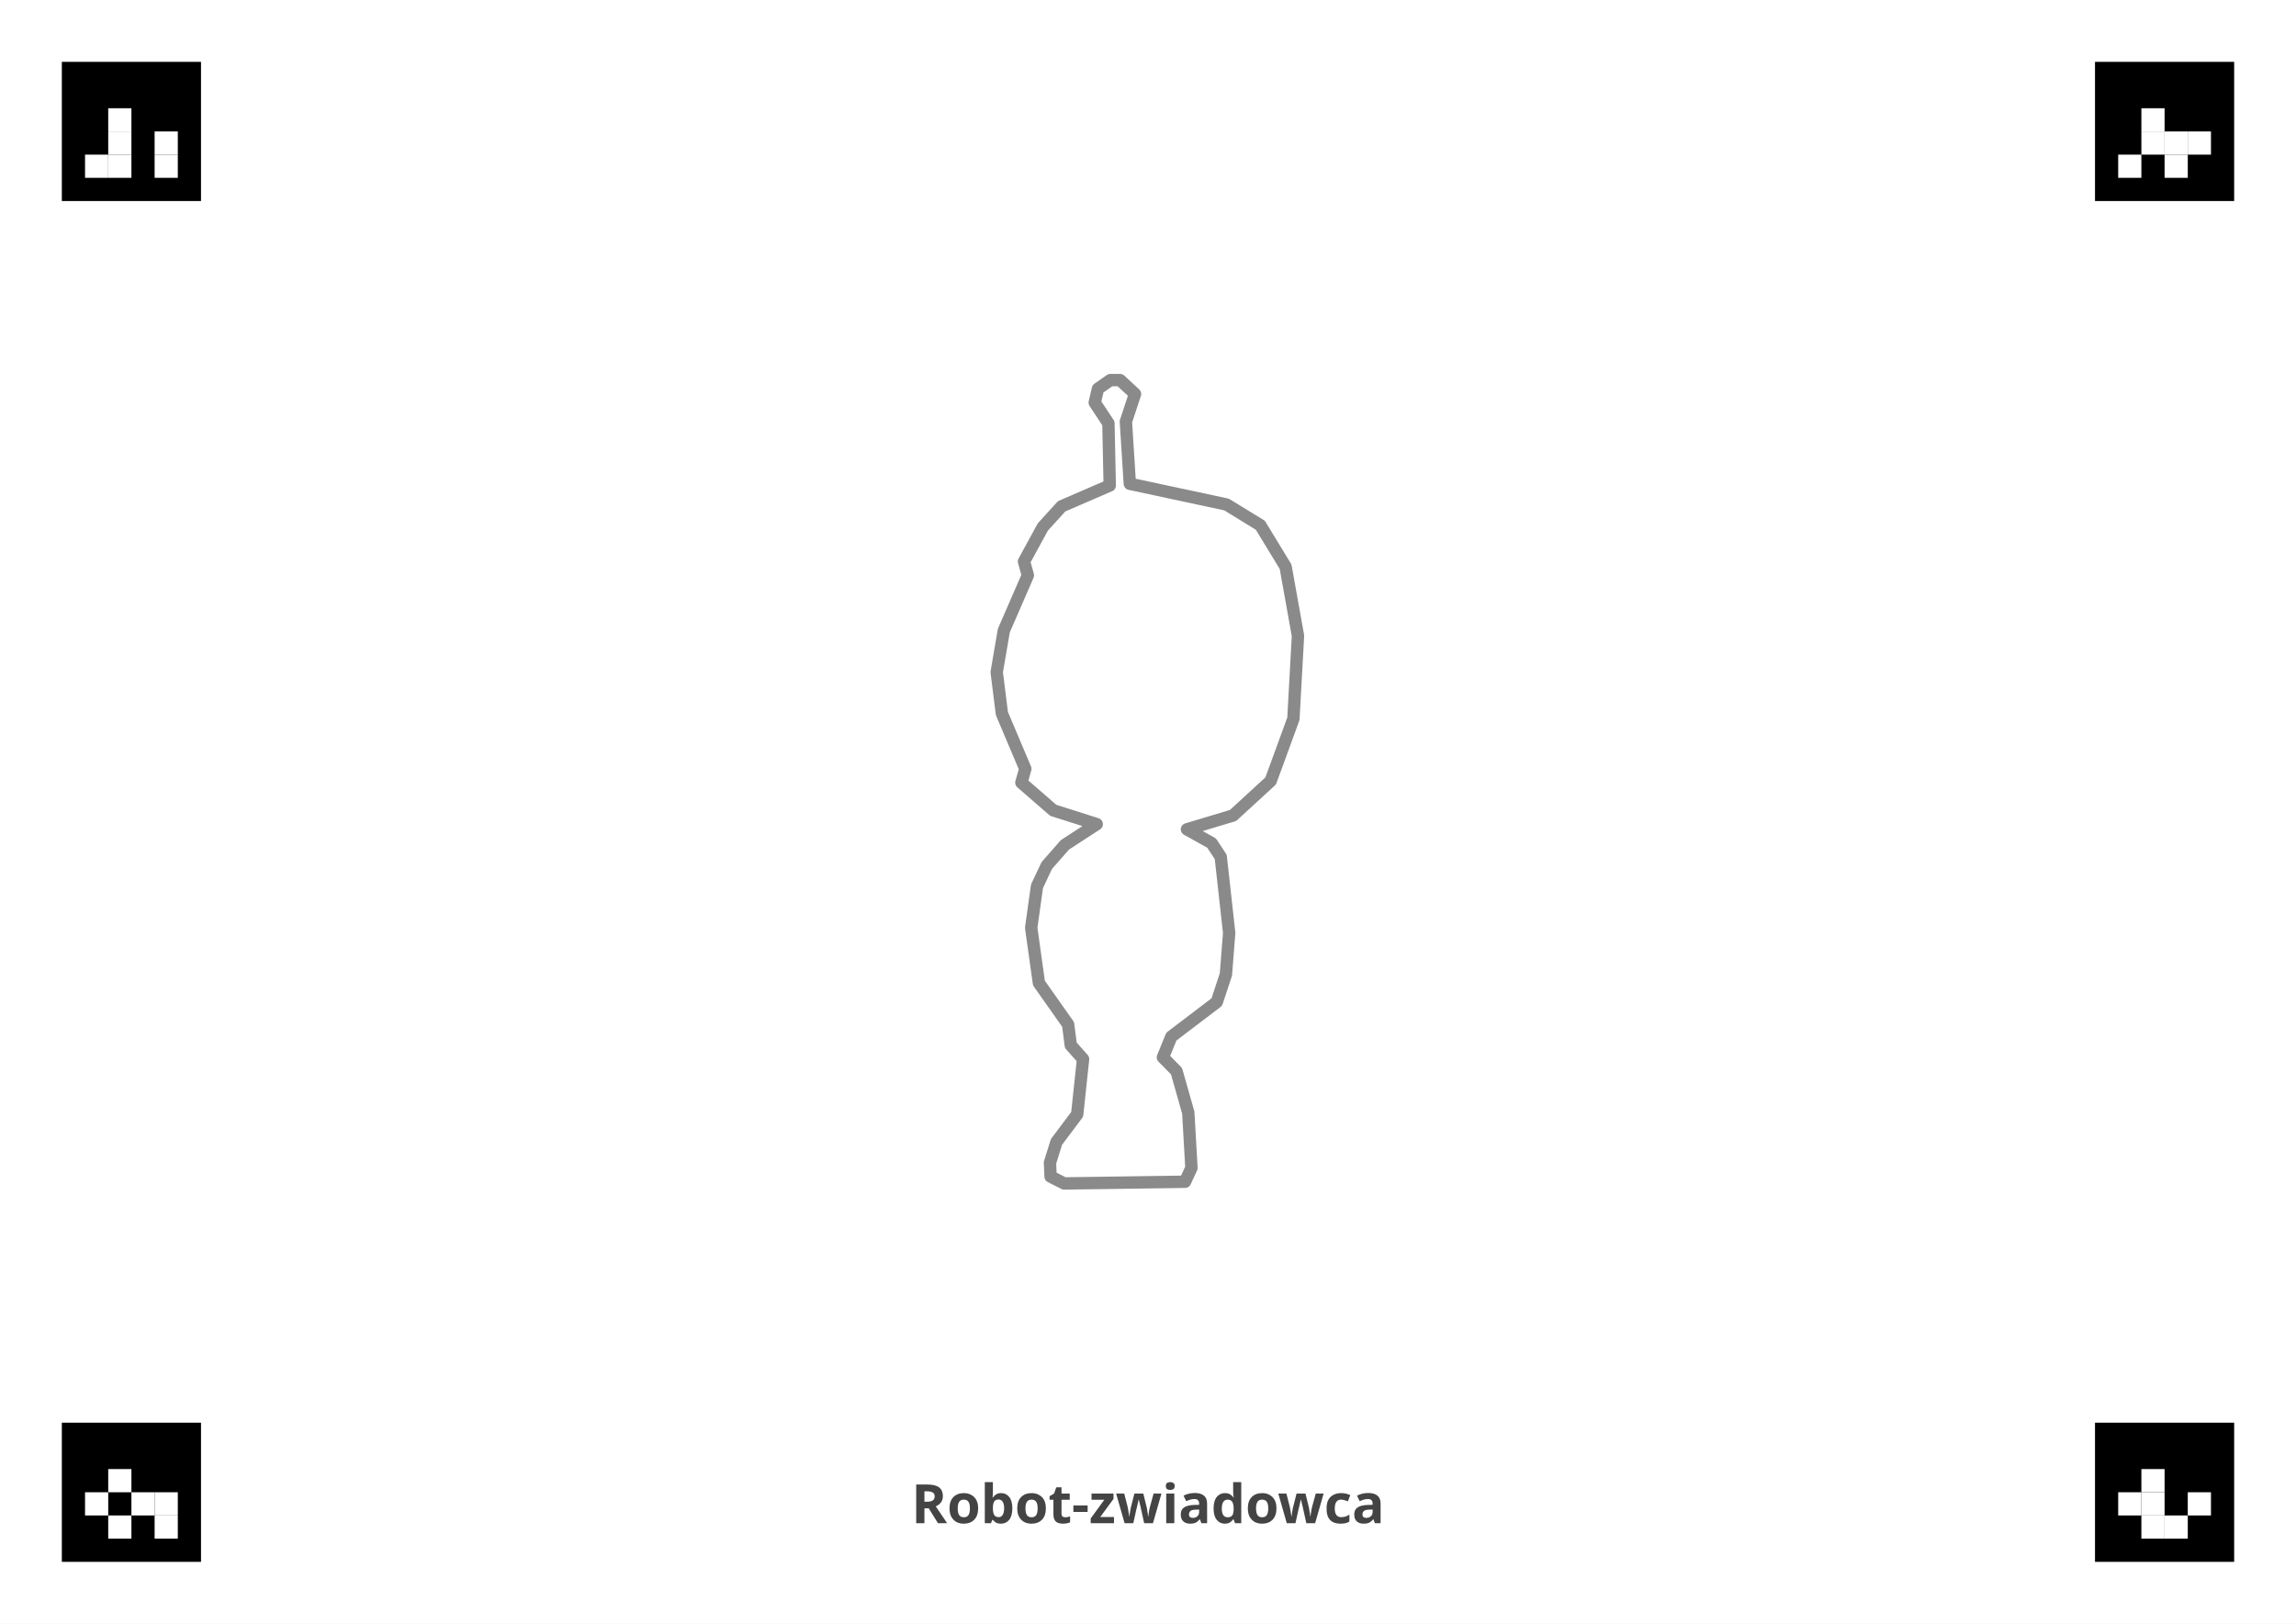
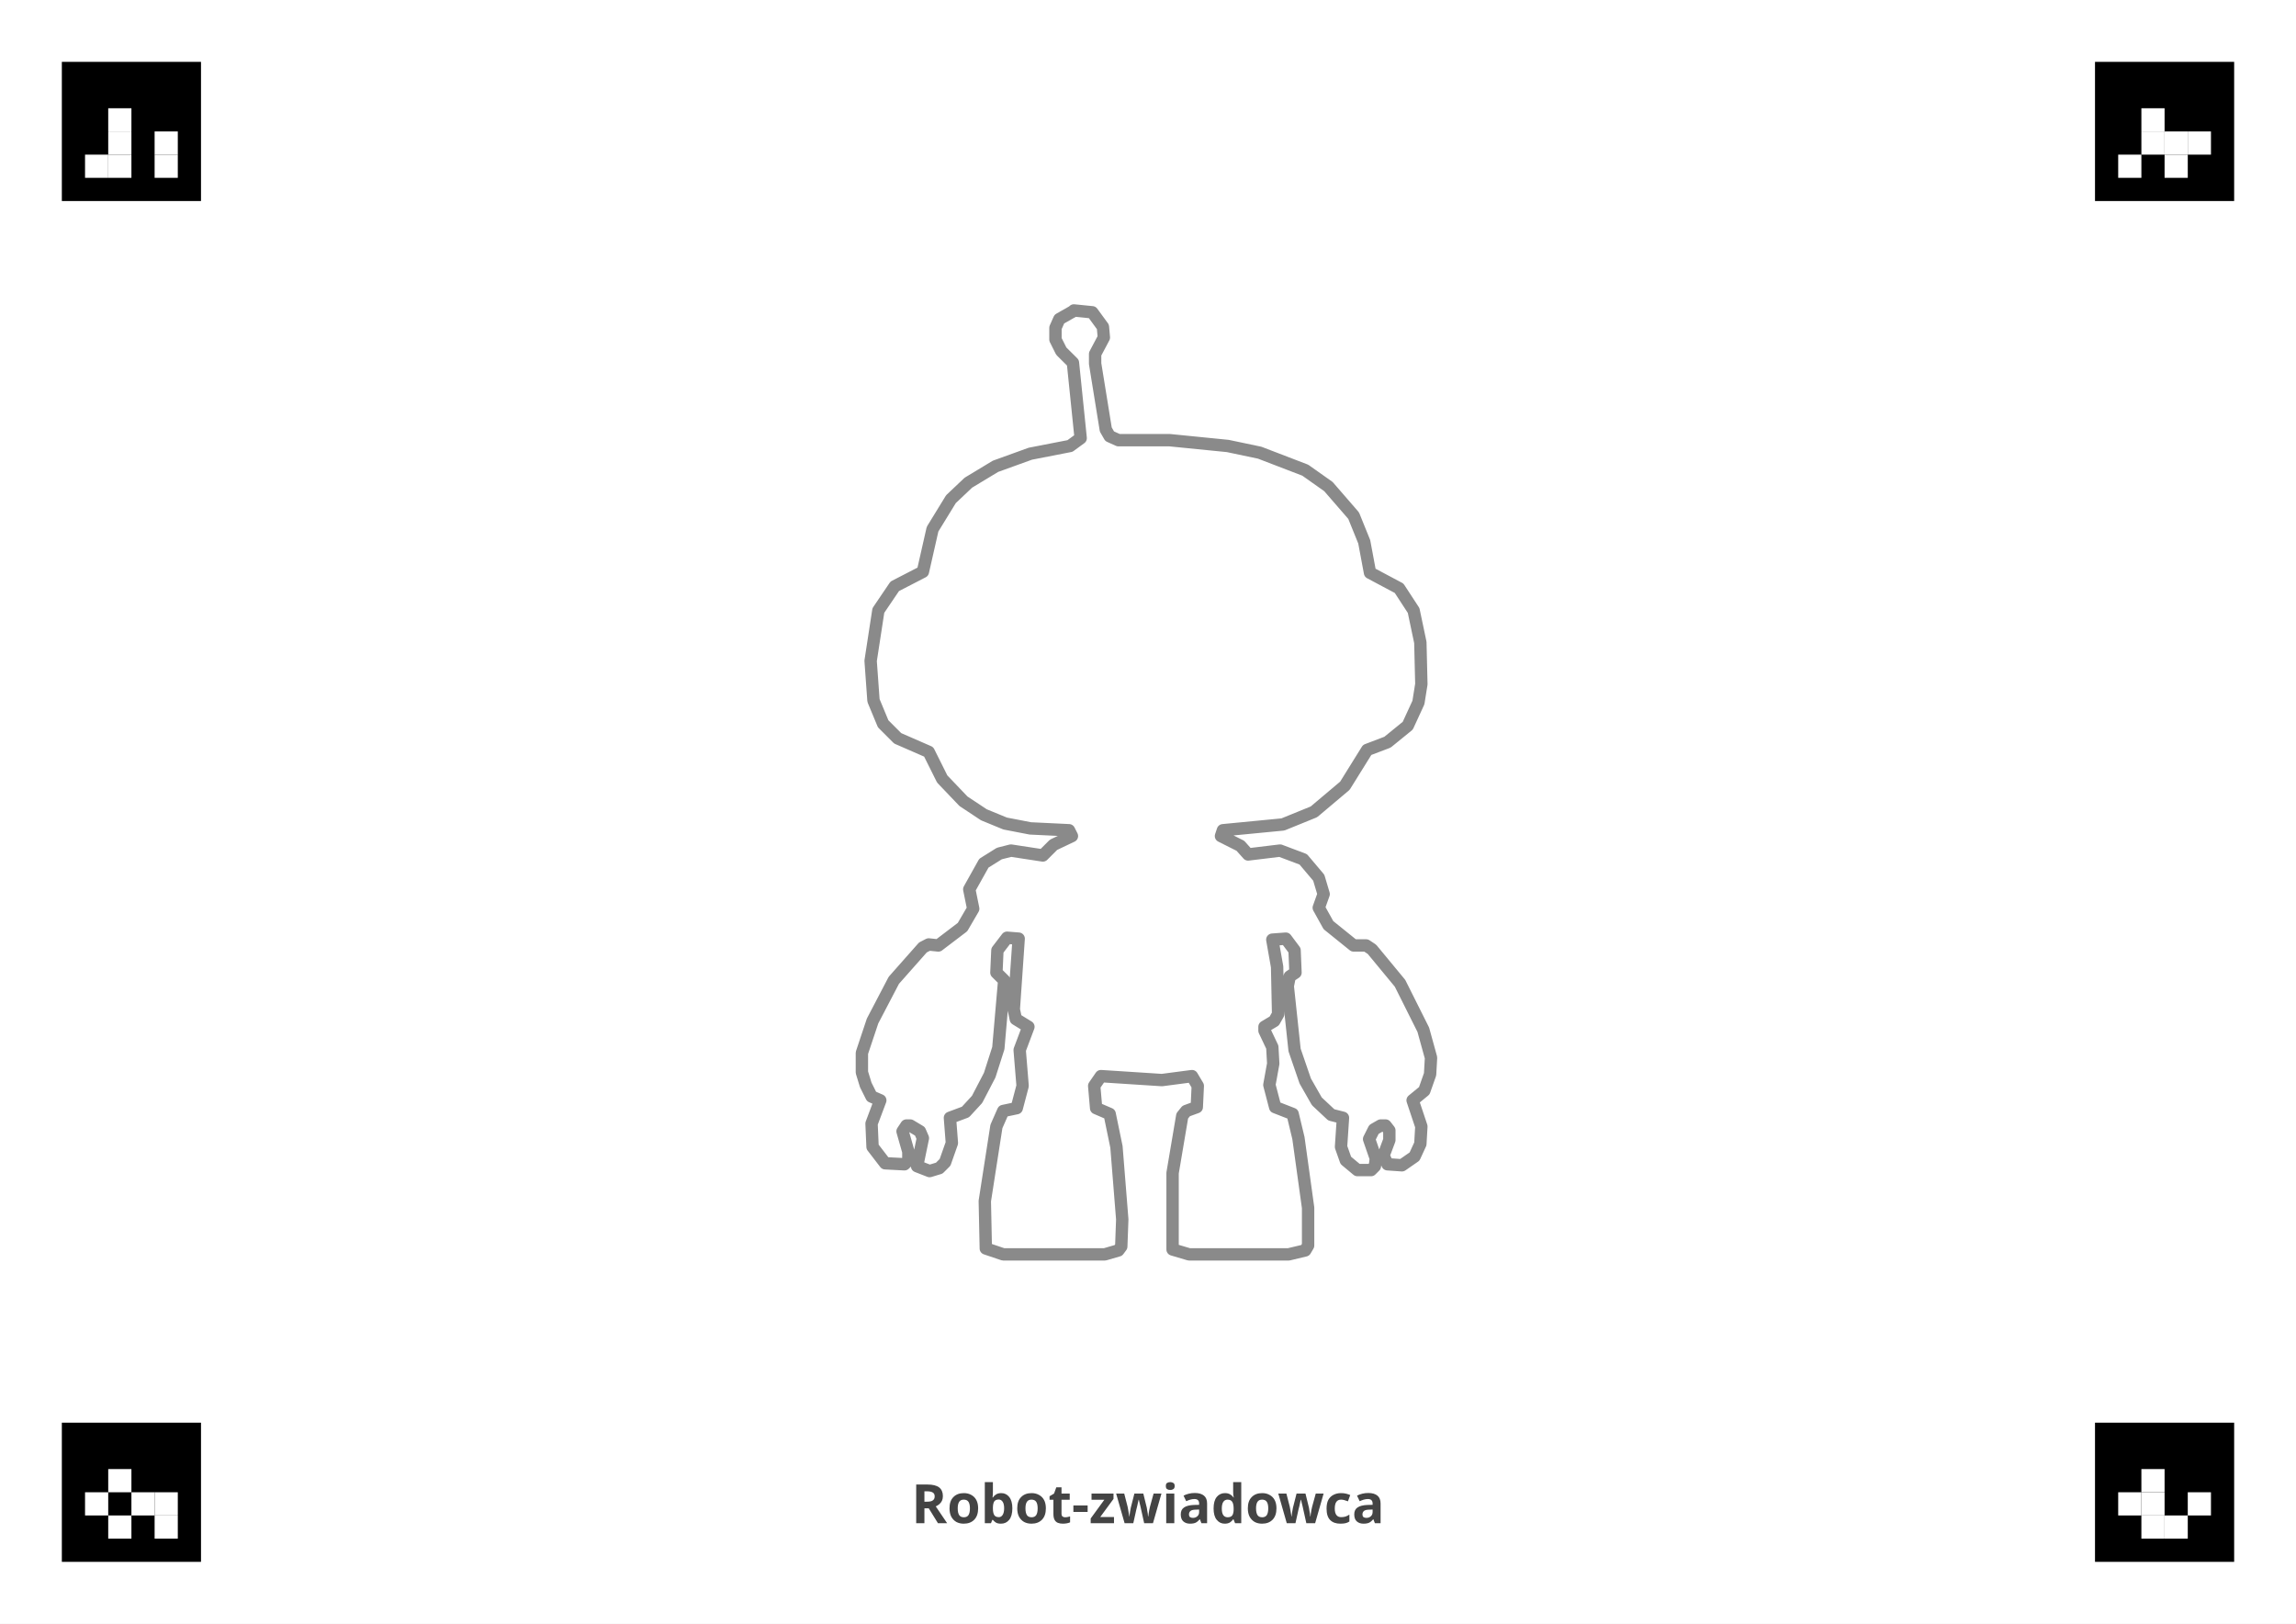
<svg xmlns="http://www.w3.org/2000/svg" width="297mm" height="210mm" viewBox="0 0 297 210">
  <rect width="297" height="210" fill="#fff" />
  <rect x="8" y="8" width="18" height="18" fill="#000" />
  <rect x="14.00" y="14.00" width="3" height="3" fill="#fff" />
  <rect x="14.00" y="17.00" width="3" height="3" fill="#fff" />
  <rect x="20.00" y="17.00" width="3" height="3" fill="#fff" />
  <rect x="11.00" y="20.00" width="3" height="3" fill="#fff" />
  <rect x="14.00" y="20.00" width="3" height="3" fill="#fff" />
  <rect x="20.00" y="20.00" width="3" height="3" fill="#fff" />
  <rect x="271" y="8" width="18" height="18" fill="#000" />
  <rect x="277.00" y="14.00" width="3" height="3" fill="#fff" />
  <rect x="277.00" y="17.00" width="3" height="3" fill="#fff" />
  <rect x="280.00" y="17.00" width="3" height="3" fill="#fff" />
  <rect x="283.00" y="17.00" width="3" height="3" fill="#fff" />
  <rect x="274.00" y="20.00" width="3" height="3" fill="#fff" />
  <rect x="280.00" y="20.00" width="3" height="3" fill="#fff" />
  <rect x="8" y="184" width="18" height="18" fill="#000" />
  <rect x="14.00" y="190.00" width="3" height="3" fill="#fff" />
  <rect x="11.00" y="193.00" width="3" height="3" fill="#fff" />
  <rect x="17.00" y="193.00" width="3" height="3" fill="#fff" />
  <rect x="20.00" y="193.00" width="3" height="3" fill="#fff" />
  <rect x="14.00" y="196.00" width="3" height="3" fill="#fff" />
  <rect x="20.00" y="196.00" width="3" height="3" fill="#fff" />
  <rect x="271" y="184" width="18" height="18" fill="#000" />
  <rect x="277.00" y="190.00" width="3" height="3" fill="#fff" />
  <rect x="274.00" y="193.00" width="3" height="3" fill="#fff" />
  <rect x="277.00" y="193.00" width="3" height="3" fill="#fff" />
  <rect x="283.00" y="193.00" width="3" height="3" fill="#fff" />
  <rect x="277.00" y="196.00" width="3" height="3" fill="#fff" />
  <rect x="280.00" y="196.00" width="3" height="3" fill="#fff" />
-   <path d="M137.66 153.06 L135.90 152.17 L135.82 150.38 L136.66 147.69 L139.34 144.12 L140.10 136.97 L138.51 135.19 L138.17 132.50 L134.39 127.14 L133.39 119.99 L134.14 114.63 L135.40 111.95 L137.75 109.27 L141.87 106.59 L136.24 104.80 L132.12 101.22 L132.63 99.44 L129.60 92.28 L128.93 86.93 L129.85 81.56 L132.96 74.41 L132.46 72.62 L134.90 68.15 L137.33 65.48 L143.55 62.79 L143.38 54.75 L141.61 52.07 L142.03 50.28 L143.63 49.16 L144.89 49.16 L146.82 50.95 L145.64 54.53 L146.15 62.57 L158.66 65.25 L163.03 67.93 L166.30 73.30 L167.90 82.23 L167.31 92.96 L164.37 101.00 L159.50 105.47 L153.54 107.26 L156.73 109.04 L157.91 110.83 L159.00 120.66 L158.58 126.02 L157.40 129.60 L151.52 134.07 L150.43 136.75 L152.19 138.54 L153.71 143.90 L154.12 151.05 L153.29 152.84 Z" fill="#fff" stroke="#8a8a8a" stroke-width="1.6" stroke-linejoin="round" />
+   <path d="M138.91 40.15 L141.29 40.39 L142.67 42.28 L142.79 43.65 L141.66 45.78 L141.66 47.03 L143.04 55.55 L143.54 56.42 L144.67 56.93 L151.30 56.93 L158.82 57.68 L162.95 58.55 L168.84 60.81 L171.84 62.93 L175.10 66.69 L176.47 70.07 L177.22 74.08 L180.98 76.08 L182.86 78.96 L183.73 83.09 L183.86 88.48 L183.48 90.86 L182.10 93.86 L179.48 95.99 L176.85 96.99 L173.97 101.62 L169.96 105.00 L165.95 106.63 L158.19 107.38 L157.94 108.13 L160.45 109.39 L161.45 110.51 L165.58 110.01 L168.58 111.14 L170.59 113.52 L171.22 115.64 L170.59 117.40 L171.84 119.65 L175.10 122.28 L176.72 122.28 L177.47 122.78 L181.10 127.17 L184.11 133.18 L185.11 136.80 L184.99 138.94 L184.24 141.07 L182.73 142.31 L183.86 145.69 L183.73 147.95 L182.98 149.58 L181.35 150.71 L179.48 150.58 L178.97 149.45 L179.72 147.45 L179.72 146.20 L179.23 145.57 L178.60 145.57 L177.73 146.07 L177.10 147.32 L177.97 149.83 L177.85 150.83 L177.35 151.33 L175.59 151.33 L174.09 150.08 L173.47 148.33 L173.72 144.57 L172.21 144.19 L170.34 142.44 L168.84 139.81 L167.46 135.80 L166.58 127.54 L166.83 126.29 L167.58 125.79 L167.46 122.91 L166.33 121.40 L164.58 121.53 L165.20 125.04 L165.33 131.17 L164.83 132.05 L163.57 132.80 L163.57 133.30 L164.58 135.43 L164.70 137.56 L164.20 140.32 L164.95 143.19 L167.21 144.07 L167.96 147.20 L169.21 156.21 L169.21 161.09 L168.84 161.72 L166.70 162.23 L153.81 162.23 L151.68 161.60 L151.68 151.71 L152.93 144.32 L153.44 143.69 L154.81 143.19 L154.94 140.44 L154.19 139.18 L150.30 139.69 L142.41 139.18 L141.54 140.44 L141.79 143.32 L143.54 144.07 L144.42 148.33 L145.17 157.71 L145.04 161.22 L144.67 161.72 L142.92 162.23 L129.77 162.23 L127.52 161.47 L127.39 155.34 L128.89 145.69 L129.77 143.69 L131.52 143.32 L132.28 140.44 L131.90 135.80 L133.03 132.80 L131.40 131.80 L131.14 130.55 L131.77 121.40 L130.27 121.28 L129.02 122.91 L128.89 125.79 L129.90 126.79 L129.14 135.56 L128.02 139.06 L126.39 142.19 L124.89 143.82 L122.88 144.57 L123.13 147.83 L122.25 150.33 L121.50 151.08 L120.25 151.46 L118.63 150.83 L119.38 147.20 L119.00 146.32 L117.75 145.57 L117.25 145.57 L116.75 146.32 L117.50 148.95 L117.50 150.08 L117.00 150.58 L114.50 150.45 L112.87 148.33 L112.74 145.32 L113.87 142.31 L112.74 141.82 L111.99 140.32 L111.49 138.69 L111.49 136.18 L112.87 132.05 L115.62 126.79 L119.38 122.54 L120.13 122.15 L121.38 122.28 L124.51 119.90 L125.89 117.53 L125.38 115.02 L127.27 111.64 L129.27 110.39 L130.77 110.01 L134.90 110.64 L136.28 109.26 L138.66 108.13 L138.28 107.38 L133.28 107.14 L130.02 106.51 L127.27 105.38 L124.63 103.63 L121.88 100.75 L120.13 97.24 L116.12 95.49 L114.24 93.61 L112.99 90.60 L112.62 85.47 L113.62 78.96 L115.74 75.83 L119.38 73.95 L120.63 68.44 L123.01 64.56 L125.26 62.43 L128.77 60.31 L133.28 58.68 L138.41 57.68 L139.79 56.67 L138.79 46.91 L137.28 45.41 L136.53 43.91 L136.53 42.40 L137.03 41.27 L138.79 40.27 Z" fill="#fff" stroke="#8a8a8a" stroke-width="1.6" stroke-linejoin="round" />
  <text x="148.5" y="197" text-anchor="middle" font-family="Segoe UI, sans-serif" font-size="7" font-weight="600" fill="#444">Robot-zwiadowca</text>
</svg>
